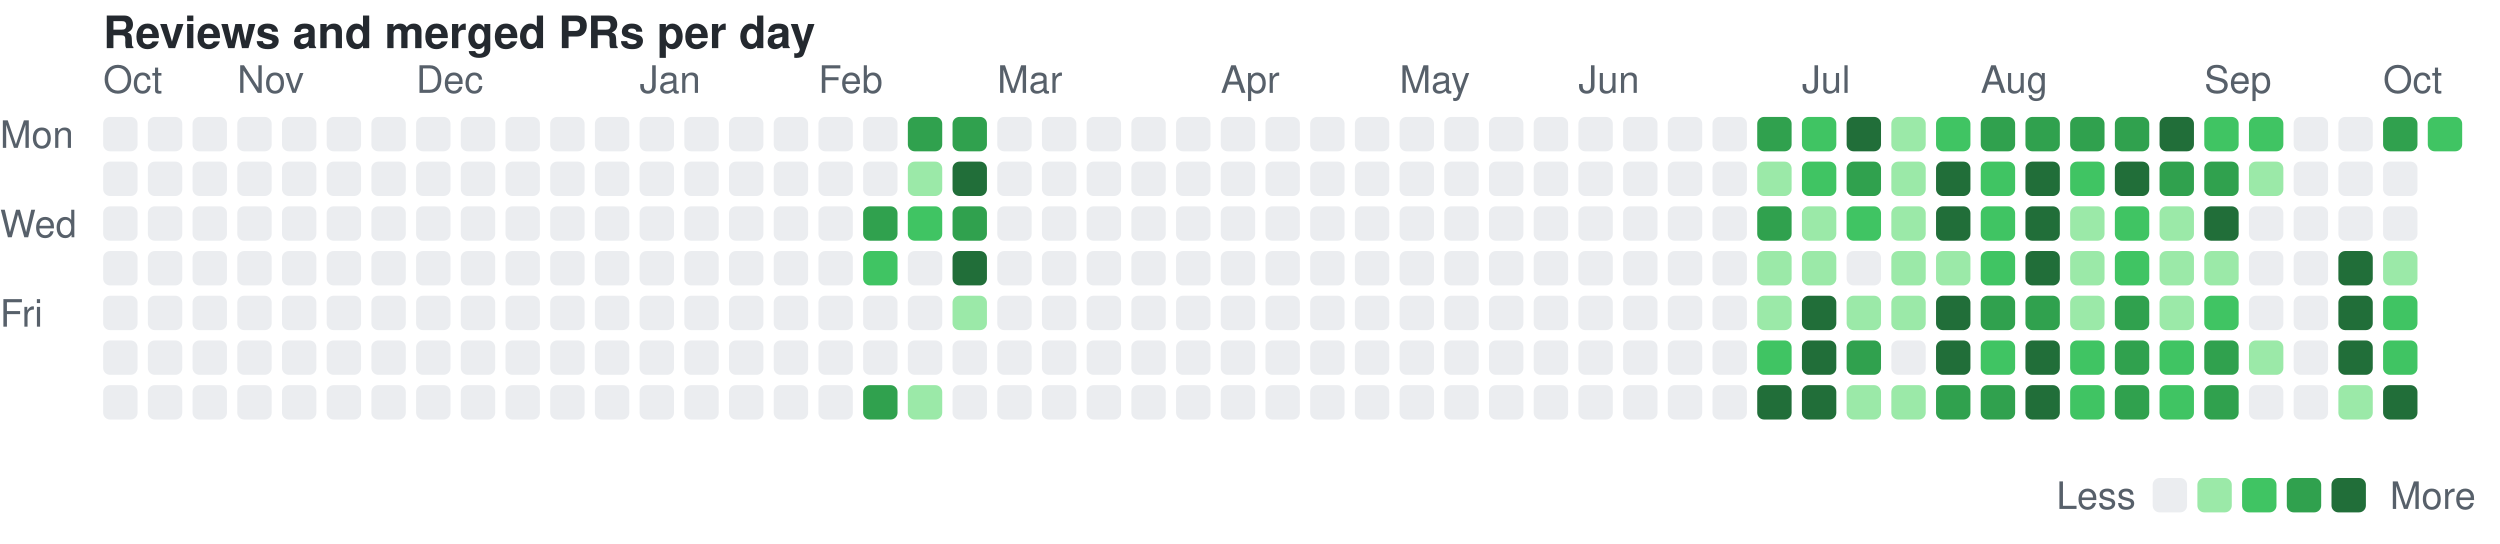
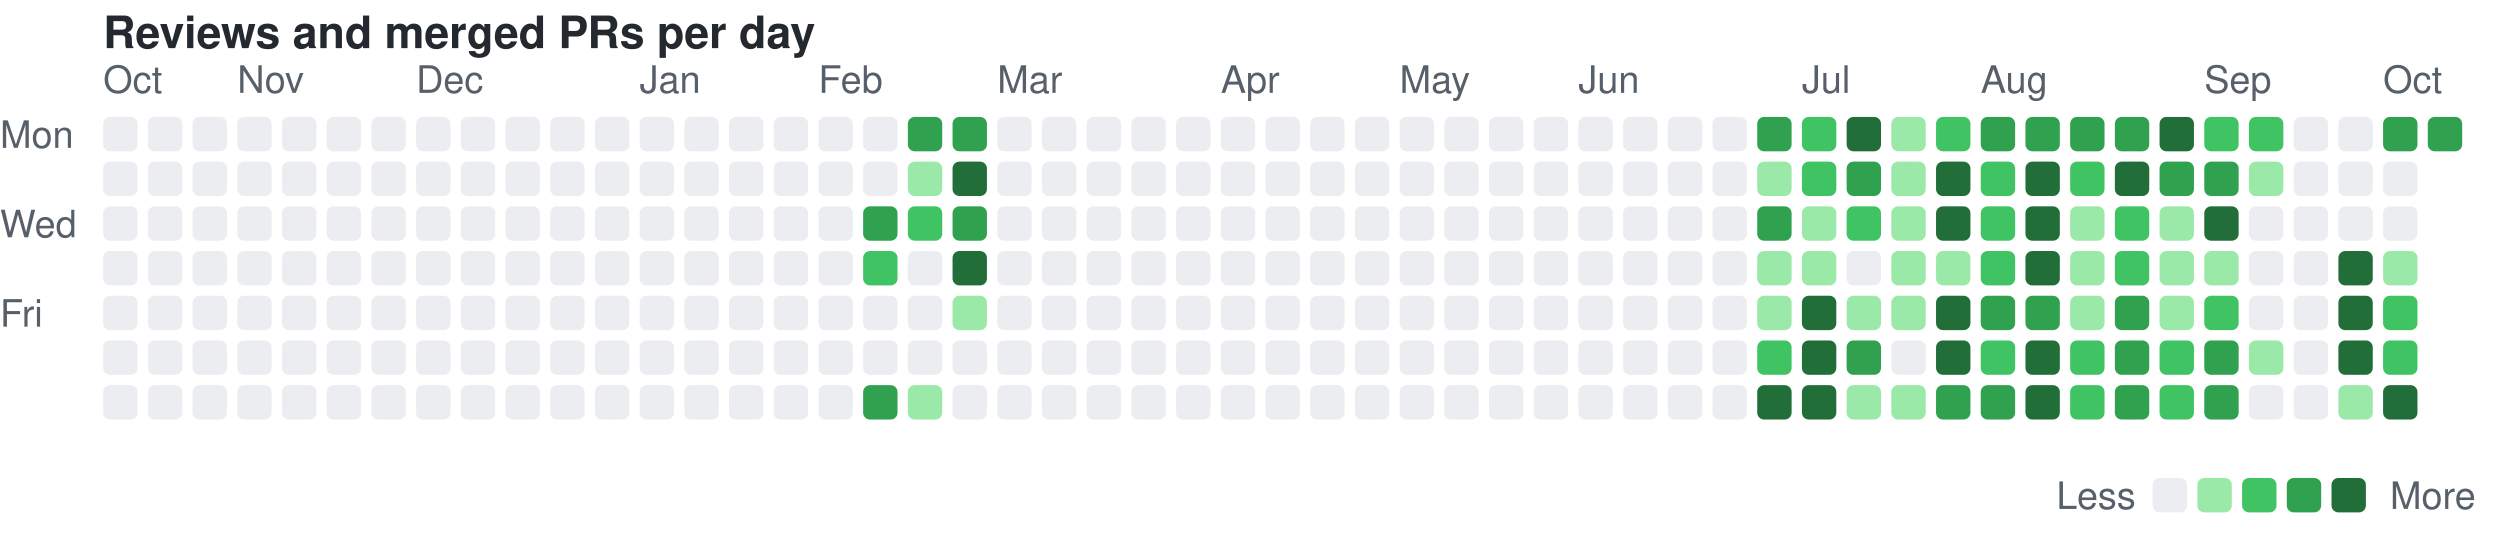
<svg xmlns="http://www.w3.org/2000/svg" width="727" height="158" viewBox="0 0 727 158" role="img" aria-label="Reviews and merged pull requests per day, last 12 months">
  <style>text{font:11px -apple-system,Segoe UI,Helvetica,Arial,sans-serif;fill:#57606a}.t{font-size:13px;font-weight:600;fill:#24292f}.l0{fill:#ebedf0}.l1{fill:#9be9a8}.l2{fill:#40c463}.l3{fill:#30a14e}.l4{fill:#216e39}@media (prefers-color-scheme:dark){text{fill:#8b949e}.t{fill:#e6edf3}.l0{fill:#161b22}.l1{fill:#0e4429}.l2{fill:#006d32}.l3{fill:#26a641}.l4{fill:#39d353}}</style>
  <text class="t" x="30" y="14">Reviews and merged PRs per day</text>
  <text x="30" y="27">Oct</text>
  <rect class="l0" x="30" y="34" width="10" height="10" rx="2" />
  <rect class="l0" x="30" y="47" width="10" height="10" rx="2" />
  <rect class="l0" x="30" y="60" width="10" height="10" rx="2" />
  <rect class="l0" x="30" y="73" width="10" height="10" rx="2" />
  <rect class="l0" x="30" y="86" width="10" height="10" rx="2" />
  <rect class="l0" x="30" y="99" width="10" height="10" rx="2" />
  <rect class="l0" x="30" y="112" width="10" height="10" rx="2" />
  <rect class="l0" x="43" y="34" width="10" height="10" rx="2" />
  <rect class="l0" x="43" y="47" width="10" height="10" rx="2" />
  <rect class="l0" x="43" y="60" width="10" height="10" rx="2" />
  <rect class="l0" x="43" y="73" width="10" height="10" rx="2" />
  <rect class="l0" x="43" y="86" width="10" height="10" rx="2" />
  <rect class="l0" x="43" y="99" width="10" height="10" rx="2" />
  <rect class="l0" x="43" y="112" width="10" height="10" rx="2" />
  <rect class="l0" x="56" y="34" width="10" height="10" rx="2" />
  <rect class="l0" x="56" y="47" width="10" height="10" rx="2" />
  <rect class="l0" x="56" y="60" width="10" height="10" rx="2" />
  <rect class="l0" x="56" y="73" width="10" height="10" rx="2" />
  <rect class="l0" x="56" y="86" width="10" height="10" rx="2" />
  <rect class="l0" x="56" y="99" width="10" height="10" rx="2" />
  <rect class="l0" x="56" y="112" width="10" height="10" rx="2" />
  <text x="69" y="27">Nov</text>
  <rect class="l0" x="69" y="34" width="10" height="10" rx="2" />
  <rect class="l0" x="69" y="47" width="10" height="10" rx="2" />
  <rect class="l0" x="69" y="60" width="10" height="10" rx="2" />
  <rect class="l0" x="69" y="73" width="10" height="10" rx="2" />
  <rect class="l0" x="69" y="86" width="10" height="10" rx="2" />
  <rect class="l0" x="69" y="99" width="10" height="10" rx="2" />
  <rect class="l0" x="69" y="112" width="10" height="10" rx="2" />
  <rect class="l0" x="82" y="34" width="10" height="10" rx="2" />
  <rect class="l0" x="82" y="47" width="10" height="10" rx="2" />
  <rect class="l0" x="82" y="60" width="10" height="10" rx="2" />
  <rect class="l0" x="82" y="73" width="10" height="10" rx="2" />
  <rect class="l0" x="82" y="86" width="10" height="10" rx="2" />
  <rect class="l0" x="82" y="99" width="10" height="10" rx="2" />
  <rect class="l0" x="82" y="112" width="10" height="10" rx="2" />
  <rect class="l0" x="95" y="34" width="10" height="10" rx="2" />
  <rect class="l0" x="95" y="47" width="10" height="10" rx="2" />
  <rect class="l0" x="95" y="60" width="10" height="10" rx="2" />
  <rect class="l0" x="95" y="73" width="10" height="10" rx="2" />
  <rect class="l0" x="95" y="86" width="10" height="10" rx="2" />
  <rect class="l0" x="95" y="99" width="10" height="10" rx="2" />
  <rect class="l0" x="95" y="112" width="10" height="10" rx="2" />
  <rect class="l0" x="108" y="34" width="10" height="10" rx="2" />
  <rect class="l0" x="108" y="47" width="10" height="10" rx="2" />
  <rect class="l0" x="108" y="60" width="10" height="10" rx="2" />
  <rect class="l0" x="108" y="73" width="10" height="10" rx="2" />
  <rect class="l0" x="108" y="86" width="10" height="10" rx="2" />
  <rect class="l0" x="108" y="99" width="10" height="10" rx="2" />
  <rect class="l0" x="108" y="112" width="10" height="10" rx="2" />
  <text x="121" y="27">Dec</text>
  <rect class="l0" x="121" y="34" width="10" height="10" rx="2" />
  <rect class="l0" x="121" y="47" width="10" height="10" rx="2" />
  <rect class="l0" x="121" y="60" width="10" height="10" rx="2" />
  <rect class="l0" x="121" y="73" width="10" height="10" rx="2" />
  <rect class="l0" x="121" y="86" width="10" height="10" rx="2" />
  <rect class="l0" x="121" y="99" width="10" height="10" rx="2" />
  <rect class="l0" x="121" y="112" width="10" height="10" rx="2" />
  <rect class="l0" x="134" y="34" width="10" height="10" rx="2" />
  <rect class="l0" x="134" y="47" width="10" height="10" rx="2" />
  <rect class="l0" x="134" y="60" width="10" height="10" rx="2" />
  <rect class="l0" x="134" y="73" width="10" height="10" rx="2" />
  <rect class="l0" x="134" y="86" width="10" height="10" rx="2" />
  <rect class="l0" x="134" y="99" width="10" height="10" rx="2" />
  <rect class="l0" x="134" y="112" width="10" height="10" rx="2" />
  <rect class="l0" x="147" y="34" width="10" height="10" rx="2" />
  <rect class="l0" x="147" y="47" width="10" height="10" rx="2" />
  <rect class="l0" x="147" y="60" width="10" height="10" rx="2" />
  <rect class="l0" x="147" y="73" width="10" height="10" rx="2" />
  <rect class="l0" x="147" y="86" width="10" height="10" rx="2" />
  <rect class="l0" x="147" y="99" width="10" height="10" rx="2" />
  <rect class="l0" x="147" y="112" width="10" height="10" rx="2" />
  <rect class="l0" x="160" y="34" width="10" height="10" rx="2" />
  <rect class="l0" x="160" y="47" width="10" height="10" rx="2" />
  <rect class="l0" x="160" y="60" width="10" height="10" rx="2" />
  <rect class="l0" x="160" y="73" width="10" height="10" rx="2" />
  <rect class="l0" x="160" y="86" width="10" height="10" rx="2" />
  <rect class="l0" x="160" y="99" width="10" height="10" rx="2" />
  <rect class="l0" x="160" y="112" width="10" height="10" rx="2" />
  <rect class="l0" x="173" y="34" width="10" height="10" rx="2" />
  <rect class="l0" x="173" y="47" width="10" height="10" rx="2" />
  <rect class="l0" x="173" y="60" width="10" height="10" rx="2" />
  <rect class="l0" x="173" y="73" width="10" height="10" rx="2" />
  <rect class="l0" x="173" y="86" width="10" height="10" rx="2" />
  <rect class="l0" x="173" y="99" width="10" height="10" rx="2" />
  <rect class="l0" x="173" y="112" width="10" height="10" rx="2" />
  <text x="186" y="27">Jan</text>
  <rect class="l0" x="186" y="34" width="10" height="10" rx="2" />
  <rect class="l0" x="186" y="47" width="10" height="10" rx="2" />
  <rect class="l0" x="186" y="60" width="10" height="10" rx="2" />
  <rect class="l0" x="186" y="73" width="10" height="10" rx="2" />
  <rect class="l0" x="186" y="86" width="10" height="10" rx="2" />
  <rect class="l0" x="186" y="99" width="10" height="10" rx="2" />
  <rect class="l0" x="186" y="112" width="10" height="10" rx="2" />
  <rect class="l0" x="199" y="34" width="10" height="10" rx="2" />
  <rect class="l0" x="199" y="47" width="10" height="10" rx="2" />
  <rect class="l0" x="199" y="60" width="10" height="10" rx="2" />
  <rect class="l0" x="199" y="73" width="10" height="10" rx="2" />
  <rect class="l0" x="199" y="86" width="10" height="10" rx="2" />
  <rect class="l0" x="199" y="99" width="10" height="10" rx="2" />
  <rect class="l0" x="199" y="112" width="10" height="10" rx="2" />
  <rect class="l0" x="212" y="34" width="10" height="10" rx="2" />
  <rect class="l0" x="212" y="47" width="10" height="10" rx="2" />
  <rect class="l0" x="212" y="60" width="10" height="10" rx="2" />
  <rect class="l0" x="212" y="73" width="10" height="10" rx="2" />
  <rect class="l0" x="212" y="86" width="10" height="10" rx="2" />
  <rect class="l0" x="212" y="99" width="10" height="10" rx="2" />
  <rect class="l0" x="212" y="112" width="10" height="10" rx="2" />
  <rect class="l0" x="225" y="34" width="10" height="10" rx="2" />
  <rect class="l0" x="225" y="47" width="10" height="10" rx="2" />
  <rect class="l0" x="225" y="60" width="10" height="10" rx="2" />
  <rect class="l0" x="225" y="73" width="10" height="10" rx="2" />
  <rect class="l0" x="225" y="86" width="10" height="10" rx="2" />
  <rect class="l0" x="225" y="99" width="10" height="10" rx="2" />
  <rect class="l0" x="225" y="112" width="10" height="10" rx="2" />
  <text x="238" y="27">Feb</text>
  <rect class="l0" x="238" y="34" width="10" height="10" rx="2" />
  <rect class="l0" x="238" y="47" width="10" height="10" rx="2" />
  <rect class="l0" x="238" y="60" width="10" height="10" rx="2" />
  <rect class="l0" x="238" y="73" width="10" height="10" rx="2" />
  <rect class="l0" x="238" y="86" width="10" height="10" rx="2" />
  <rect class="l0" x="238" y="99" width="10" height="10" rx="2" />
  <rect class="l0" x="238" y="112" width="10" height="10" rx="2" />
  <rect class="l0" x="251" y="34" width="10" height="10" rx="2" />
  <rect class="l0" x="251" y="47" width="10" height="10" rx="2" />
  <rect class="l3" x="251" y="60" width="10" height="10" rx="2" />
  <rect class="l2" x="251" y="73" width="10" height="10" rx="2" />
  <rect class="l0" x="251" y="86" width="10" height="10" rx="2" />
  <rect class="l0" x="251" y="99" width="10" height="10" rx="2" />
  <rect class="l3" x="251" y="112" width="10" height="10" rx="2" />
  <rect class="l3" x="264" y="34" width="10" height="10" rx="2" />
  <rect class="l1" x="264" y="47" width="10" height="10" rx="2" />
  <rect class="l2" x="264" y="60" width="10" height="10" rx="2" />
  <rect class="l0" x="264" y="73" width="10" height="10" rx="2" />
  <rect class="l0" x="264" y="86" width="10" height="10" rx="2" />
  <rect class="l0" x="264" y="99" width="10" height="10" rx="2" />
  <rect class="l1" x="264" y="112" width="10" height="10" rx="2" />
  <rect class="l3" x="277" y="34" width="10" height="10" rx="2" />
  <rect class="l4" x="277" y="47" width="10" height="10" rx="2" />
  <rect class="l3" x="277" y="60" width="10" height="10" rx="2" />
  <rect class="l4" x="277" y="73" width="10" height="10" rx="2" />
  <rect class="l1" x="277" y="86" width="10" height="10" rx="2" />
  <rect class="l0" x="277" y="99" width="10" height="10" rx="2" />
  <rect class="l0" x="277" y="112" width="10" height="10" rx="2" />
  <text x="290" y="27">Mar</text>
  <rect class="l0" x="290" y="34" width="10" height="10" rx="2" />
  <rect class="l0" x="290" y="47" width="10" height="10" rx="2" />
  <rect class="l0" x="290" y="60" width="10" height="10" rx="2" />
  <rect class="l0" x="290" y="73" width="10" height="10" rx="2" />
  <rect class="l0" x="290" y="86" width="10" height="10" rx="2" />
  <rect class="l0" x="290" y="99" width="10" height="10" rx="2" />
  <rect class="l0" x="290" y="112" width="10" height="10" rx="2" />
  <rect class="l0" x="303" y="34" width="10" height="10" rx="2" />
  <rect class="l0" x="303" y="47" width="10" height="10" rx="2" />
  <rect class="l0" x="303" y="60" width="10" height="10" rx="2" />
  <rect class="l0" x="303" y="73" width="10" height="10" rx="2" />
  <rect class="l0" x="303" y="86" width="10" height="10" rx="2" />
  <rect class="l0" x="303" y="99" width="10" height="10" rx="2" />
  <rect class="l0" x="303" y="112" width="10" height="10" rx="2" />
  <rect class="l0" x="316" y="34" width="10" height="10" rx="2" />
  <rect class="l0" x="316" y="47" width="10" height="10" rx="2" />
  <rect class="l0" x="316" y="60" width="10" height="10" rx="2" />
  <rect class="l0" x="316" y="73" width="10" height="10" rx="2" />
  <rect class="l0" x="316" y="86" width="10" height="10" rx="2" />
  <rect class="l0" x="316" y="99" width="10" height="10" rx="2" />
  <rect class="l0" x="316" y="112" width="10" height="10" rx="2" />
  <rect class="l0" x="329" y="34" width="10" height="10" rx="2" />
  <rect class="l0" x="329" y="47" width="10" height="10" rx="2" />
  <rect class="l0" x="329" y="60" width="10" height="10" rx="2" />
  <rect class="l0" x="329" y="73" width="10" height="10" rx="2" />
  <rect class="l0" x="329" y="86" width="10" height="10" rx="2" />
  <rect class="l0" x="329" y="99" width="10" height="10" rx="2" />
  <rect class="l0" x="329" y="112" width="10" height="10" rx="2" />
  <rect class="l0" x="342" y="34" width="10" height="10" rx="2" />
  <rect class="l0" x="342" y="47" width="10" height="10" rx="2" />
  <rect class="l0" x="342" y="60" width="10" height="10" rx="2" />
  <rect class="l0" x="342" y="73" width="10" height="10" rx="2" />
  <rect class="l0" x="342" y="86" width="10" height="10" rx="2" />
  <rect class="l0" x="342" y="99" width="10" height="10" rx="2" />
  <rect class="l0" x="342" y="112" width="10" height="10" rx="2" />
  <text x="355" y="27">Apr</text>
  <rect class="l0" x="355" y="34" width="10" height="10" rx="2" />
  <rect class="l0" x="355" y="47" width="10" height="10" rx="2" />
  <rect class="l0" x="355" y="60" width="10" height="10" rx="2" />
  <rect class="l0" x="355" y="73" width="10" height="10" rx="2" />
  <rect class="l0" x="355" y="86" width="10" height="10" rx="2" />
  <rect class="l0" x="355" y="99" width="10" height="10" rx="2" />
  <rect class="l0" x="355" y="112" width="10" height="10" rx="2" />
  <rect class="l0" x="368" y="34" width="10" height="10" rx="2" />
  <rect class="l0" x="368" y="47" width="10" height="10" rx="2" />
  <rect class="l0" x="368" y="60" width="10" height="10" rx="2" />
  <rect class="l0" x="368" y="73" width="10" height="10" rx="2" />
  <rect class="l0" x="368" y="86" width="10" height="10" rx="2" />
  <rect class="l0" x="368" y="99" width="10" height="10" rx="2" />
  <rect class="l0" x="368" y="112" width="10" height="10" rx="2" />
  <rect class="l0" x="381" y="34" width="10" height="10" rx="2" />
  <rect class="l0" x="381" y="47" width="10" height="10" rx="2" />
  <rect class="l0" x="381" y="60" width="10" height="10" rx="2" />
  <rect class="l0" x="381" y="73" width="10" height="10" rx="2" />
  <rect class="l0" x="381" y="86" width="10" height="10" rx="2" />
  <rect class="l0" x="381" y="99" width="10" height="10" rx="2" />
  <rect class="l0" x="381" y="112" width="10" height="10" rx="2" />
  <rect class="l0" x="394" y="34" width="10" height="10" rx="2" />
  <rect class="l0" x="394" y="47" width="10" height="10" rx="2" />
  <rect class="l0" x="394" y="60" width="10" height="10" rx="2" />
  <rect class="l0" x="394" y="73" width="10" height="10" rx="2" />
  <rect class="l0" x="394" y="86" width="10" height="10" rx="2" />
  <rect class="l0" x="394" y="99" width="10" height="10" rx="2" />
  <rect class="l0" x="394" y="112" width="10" height="10" rx="2" />
  <text x="407" y="27">May</text>
  <rect class="l0" x="407" y="34" width="10" height="10" rx="2" />
  <rect class="l0" x="407" y="47" width="10" height="10" rx="2" />
  <rect class="l0" x="407" y="60" width="10" height="10" rx="2" />
  <rect class="l0" x="407" y="73" width="10" height="10" rx="2" />
  <rect class="l0" x="407" y="86" width="10" height="10" rx="2" />
  <rect class="l0" x="407" y="99" width="10" height="10" rx="2" />
  <rect class="l0" x="407" y="112" width="10" height="10" rx="2" />
  <rect class="l0" x="420" y="34" width="10" height="10" rx="2" />
  <rect class="l0" x="420" y="47" width="10" height="10" rx="2" />
  <rect class="l0" x="420" y="60" width="10" height="10" rx="2" />
  <rect class="l0" x="420" y="73" width="10" height="10" rx="2" />
  <rect class="l0" x="420" y="86" width="10" height="10" rx="2" />
  <rect class="l0" x="420" y="99" width="10" height="10" rx="2" />
  <rect class="l0" x="420" y="112" width="10" height="10" rx="2" />
  <rect class="l0" x="433" y="34" width="10" height="10" rx="2" />
  <rect class="l0" x="433" y="47" width="10" height="10" rx="2" />
  <rect class="l0" x="433" y="60" width="10" height="10" rx="2" />
  <rect class="l0" x="433" y="73" width="10" height="10" rx="2" />
  <rect class="l0" x="433" y="86" width="10" height="10" rx="2" />
  <rect class="l0" x="433" y="99" width="10" height="10" rx="2" />
  <rect class="l0" x="433" y="112" width="10" height="10" rx="2" />
  <rect class="l0" x="446" y="34" width="10" height="10" rx="2" />
  <rect class="l0" x="446" y="47" width="10" height="10" rx="2" />
  <rect class="l0" x="446" y="60" width="10" height="10" rx="2" />
  <rect class="l0" x="446" y="73" width="10" height="10" rx="2" />
  <rect class="l0" x="446" y="86" width="10" height="10" rx="2" />
  <rect class="l0" x="446" y="99" width="10" height="10" rx="2" />
  <rect class="l0" x="446" y="112" width="10" height="10" rx="2" />
  <text x="459" y="27">Jun</text>
  <rect class="l0" x="459" y="34" width="10" height="10" rx="2" />
  <rect class="l0" x="459" y="47" width="10" height="10" rx="2" />
  <rect class="l0" x="459" y="60" width="10" height="10" rx="2" />
  <rect class="l0" x="459" y="73" width="10" height="10" rx="2" />
  <rect class="l0" x="459" y="86" width="10" height="10" rx="2" />
  <rect class="l0" x="459" y="99" width="10" height="10" rx="2" />
  <rect class="l0" x="459" y="112" width="10" height="10" rx="2" />
  <rect class="l0" x="472" y="34" width="10" height="10" rx="2" />
  <rect class="l0" x="472" y="47" width="10" height="10" rx="2" />
  <rect class="l0" x="472" y="60" width="10" height="10" rx="2" />
  <rect class="l0" x="472" y="73" width="10" height="10" rx="2" />
  <rect class="l0" x="472" y="86" width="10" height="10" rx="2" />
  <rect class="l0" x="472" y="99" width="10" height="10" rx="2" />
  <rect class="l0" x="472" y="112" width="10" height="10" rx="2" />
  <rect class="l0" x="485" y="34" width="10" height="10" rx="2" />
  <rect class="l0" x="485" y="47" width="10" height="10" rx="2" />
  <rect class="l0" x="485" y="60" width="10" height="10" rx="2" />
  <rect class="l0" x="485" y="73" width="10" height="10" rx="2" />
  <rect class="l0" x="485" y="86" width="10" height="10" rx="2" />
  <rect class="l0" x="485" y="99" width="10" height="10" rx="2" />
  <rect class="l0" x="485" y="112" width="10" height="10" rx="2" />
  <rect class="l0" x="498" y="34" width="10" height="10" rx="2" />
  <rect class="l0" x="498" y="47" width="10" height="10" rx="2" />
  <rect class="l0" x="498" y="60" width="10" height="10" rx="2" />
  <rect class="l0" x="498" y="73" width="10" height="10" rx="2" />
  <rect class="l0" x="498" y="86" width="10" height="10" rx="2" />
  <rect class="l0" x="498" y="99" width="10" height="10" rx="2" />
  <rect class="l0" x="498" y="112" width="10" height="10" rx="2" />
  <rect class="l3" x="511" y="34" width="10" height="10" rx="2" />
  <rect class="l1" x="511" y="47" width="10" height="10" rx="2" />
  <rect class="l3" x="511" y="60" width="10" height="10" rx="2" />
  <rect class="l1" x="511" y="73" width="10" height="10" rx="2" />
  <rect class="l1" x="511" y="86" width="10" height="10" rx="2" />
  <rect class="l2" x="511" y="99" width="10" height="10" rx="2" />
  <rect class="l4" x="511" y="112" width="10" height="10" rx="2" />
  <text x="524" y="27">Jul</text>
  <rect class="l2" x="524" y="34" width="10" height="10" rx="2" />
  <rect class="l2" x="524" y="47" width="10" height="10" rx="2" />
  <rect class="l1" x="524" y="60" width="10" height="10" rx="2" />
  <rect class="l1" x="524" y="73" width="10" height="10" rx="2" />
  <rect class="l4" x="524" y="86" width="10" height="10" rx="2" />
  <rect class="l4" x="524" y="99" width="10" height="10" rx="2" />
  <rect class="l4" x="524" y="112" width="10" height="10" rx="2" />
  <rect class="l4" x="537" y="34" width="10" height="10" rx="2" />
  <rect class="l3" x="537" y="47" width="10" height="10" rx="2" />
  <rect class="l2" x="537" y="60" width="10" height="10" rx="2" />
  <rect class="l0" x="537" y="73" width="10" height="10" rx="2" />
  <rect class="l1" x="537" y="86" width="10" height="10" rx="2" />
  <rect class="l3" x="537" y="99" width="10" height="10" rx="2" />
  <rect class="l1" x="537" y="112" width="10" height="10" rx="2" />
  <rect class="l1" x="550" y="34" width="10" height="10" rx="2" />
  <rect class="l1" x="550" y="47" width="10" height="10" rx="2" />
  <rect class="l1" x="550" y="60" width="10" height="10" rx="2" />
  <rect class="l1" x="550" y="73" width="10" height="10" rx="2" />
  <rect class="l1" x="550" y="86" width="10" height="10" rx="2" />
  <rect class="l0" x="550" y="99" width="10" height="10" rx="2" />
  <rect class="l1" x="550" y="112" width="10" height="10" rx="2" />
  <rect class="l2" x="563" y="34" width="10" height="10" rx="2" />
  <rect class="l4" x="563" y="47" width="10" height="10" rx="2" />
  <rect class="l4" x="563" y="60" width="10" height="10" rx="2" />
  <rect class="l1" x="563" y="73" width="10" height="10" rx="2" />
  <rect class="l4" x="563" y="86" width="10" height="10" rx="2" />
  <rect class="l4" x="563" y="99" width="10" height="10" rx="2" />
  <rect class="l3" x="563" y="112" width="10" height="10" rx="2" />
  <text x="576" y="27">Aug</text>
  <rect class="l3" x="576" y="34" width="10" height="10" rx="2" />
  <rect class="l2" x="576" y="47" width="10" height="10" rx="2" />
  <rect class="l2" x="576" y="60" width="10" height="10" rx="2" />
  <rect class="l2" x="576" y="73" width="10" height="10" rx="2" />
  <rect class="l3" x="576" y="86" width="10" height="10" rx="2" />
  <rect class="l2" x="576" y="99" width="10" height="10" rx="2" />
  <rect class="l3" x="576" y="112" width="10" height="10" rx="2" />
  <rect class="l3" x="589" y="34" width="10" height="10" rx="2" />
  <rect class="l4" x="589" y="47" width="10" height="10" rx="2" />
  <rect class="l4" x="589" y="60" width="10" height="10" rx="2" />
  <rect class="l4" x="589" y="73" width="10" height="10" rx="2" />
  <rect class="l3" x="589" y="86" width="10" height="10" rx="2" />
  <rect class="l4" x="589" y="99" width="10" height="10" rx="2" />
  <rect class="l4" x="589" y="112" width="10" height="10" rx="2" />
  <rect class="l3" x="602" y="34" width="10" height="10" rx="2" />
  <rect class="l2" x="602" y="47" width="10" height="10" rx="2" />
  <rect class="l1" x="602" y="60" width="10" height="10" rx="2" />
  <rect class="l1" x="602" y="73" width="10" height="10" rx="2" />
  <rect class="l1" x="602" y="86" width="10" height="10" rx="2" />
  <rect class="l2" x="602" y="99" width="10" height="10" rx="2" />
  <rect class="l2" x="602" y="112" width="10" height="10" rx="2" />
  <rect class="l3" x="615" y="34" width="10" height="10" rx="2" />
  <rect class="l4" x="615" y="47" width="10" height="10" rx="2" />
  <rect class="l2" x="615" y="60" width="10" height="10" rx="2" />
  <rect class="l2" x="615" y="73" width="10" height="10" rx="2" />
  <rect class="l3" x="615" y="86" width="10" height="10" rx="2" />
  <rect class="l3" x="615" y="99" width="10" height="10" rx="2" />
  <rect class="l3" x="615" y="112" width="10" height="10" rx="2" />
  <rect class="l4" x="628" y="34" width="10" height="10" rx="2" />
  <rect class="l3" x="628" y="47" width="10" height="10" rx="2" />
  <rect class="l1" x="628" y="60" width="10" height="10" rx="2" />
  <rect class="l1" x="628" y="73" width="10" height="10" rx="2" />
  <rect class="l1" x="628" y="86" width="10" height="10" rx="2" />
  <rect class="l2" x="628" y="99" width="10" height="10" rx="2" />
  <rect class="l2" x="628" y="112" width="10" height="10" rx="2" />
  <text x="641" y="27">Sep</text>
  <rect class="l2" x="641" y="34" width="10" height="10" rx="2" />
  <rect class="l3" x="641" y="47" width="10" height="10" rx="2" />
  <rect class="l4" x="641" y="60" width="10" height="10" rx="2" />
  <rect class="l1" x="641" y="73" width="10" height="10" rx="2" />
  <rect class="l2" x="641" y="86" width="10" height="10" rx="2" />
  <rect class="l3" x="641" y="99" width="10" height="10" rx="2" />
  <rect class="l3" x="641" y="112" width="10" height="10" rx="2" />
  <rect class="l2" x="654" y="34" width="10" height="10" rx="2" />
  <rect class="l1" x="654" y="47" width="10" height="10" rx="2" />
  <rect class="l0" x="654" y="60" width="10" height="10" rx="2" />
  <rect class="l0" x="654" y="73" width="10" height="10" rx="2" />
  <rect class="l0" x="654" y="86" width="10" height="10" rx="2" />
  <rect class="l1" x="654" y="99" width="10" height="10" rx="2" />
  <rect class="l0" x="654" y="112" width="10" height="10" rx="2" />
  <rect class="l0" x="667" y="34" width="10" height="10" rx="2" />
  <rect class="l0" x="667" y="47" width="10" height="10" rx="2" />
  <rect class="l0" x="667" y="60" width="10" height="10" rx="2" />
  <rect class="l0" x="667" y="73" width="10" height="10" rx="2" />
  <rect class="l0" x="667" y="86" width="10" height="10" rx="2" />
  <rect class="l0" x="667" y="99" width="10" height="10" rx="2" />
  <rect class="l0" x="667" y="112" width="10" height="10" rx="2" />
  <rect class="l0" x="680" y="34" width="10" height="10" rx="2" />
  <rect class="l0" x="680" y="47" width="10" height="10" rx="2" />
  <rect class="l0" x="680" y="60" width="10" height="10" rx="2" />
  <rect class="l4" x="680" y="73" width="10" height="10" rx="2" />
  <rect class="l4" x="680" y="86" width="10" height="10" rx="2" />
  <rect class="l4" x="680" y="99" width="10" height="10" rx="2" />
  <rect class="l1" x="680" y="112" width="10" height="10" rx="2" />
  <text x="693" y="27">Oct</text>
  <rect class="l3" x="693" y="34" width="10" height="10" rx="2" />
  <rect class="l0" x="693" y="47" width="10" height="10" rx="2" />
  <rect class="l0" x="693" y="60" width="10" height="10" rx="2" />
  <rect class="l1" x="693" y="73" width="10" height="10" rx="2" />
  <rect class="l2" x="693" y="86" width="10" height="10" rx="2" />
  <rect class="l2" x="693" y="99" width="10" height="10" rx="2" />
  <rect class="l4" x="693" y="112" width="10" height="10" rx="2" />
-   <rect class="l2" x="706" y="34" width="10" height="10" rx="2" />
+   <rect class="l3" x="706" y="34" width="10" height="10" rx="2" />
  <text x="0" y="43">Mon</text>
  <text x="0" y="69">Wed</text>
  <text x="0" y="95">Fri</text>
  <text x="598" y="148">Less</text>
  <rect class="l0" x="626" y="139" width="10" height="10" rx="2" />
  <rect class="l1" x="639" y="139" width="10" height="10" rx="2" />
  <rect class="l2" x="652" y="139" width="10" height="10" rx="2" />
  <rect class="l3" x="665" y="139" width="10" height="10" rx="2" />
  <rect class="l4" x="678" y="139" width="10" height="10" rx="2" />
  <text x="695" y="148">More</text>
</svg>
